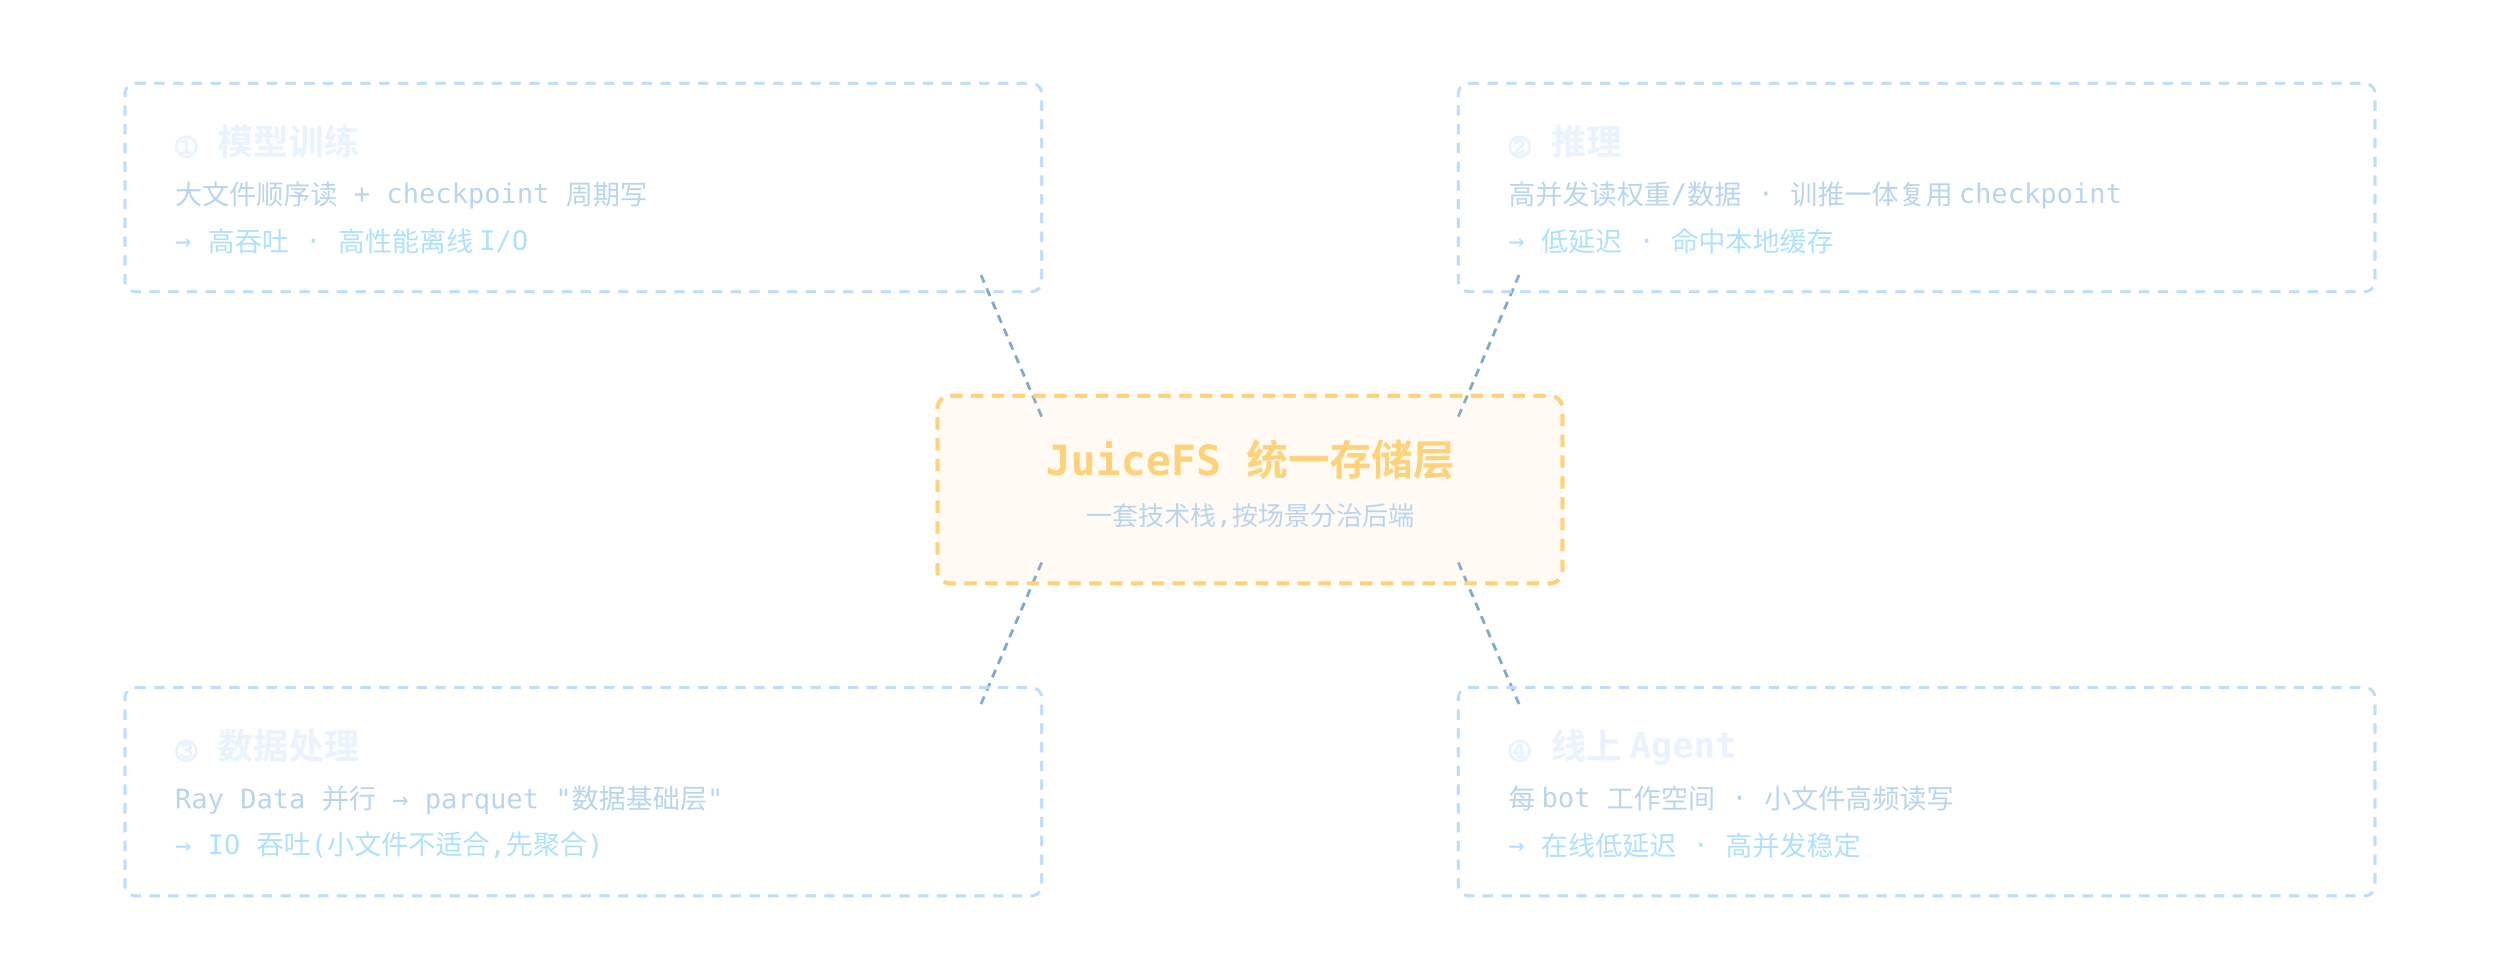
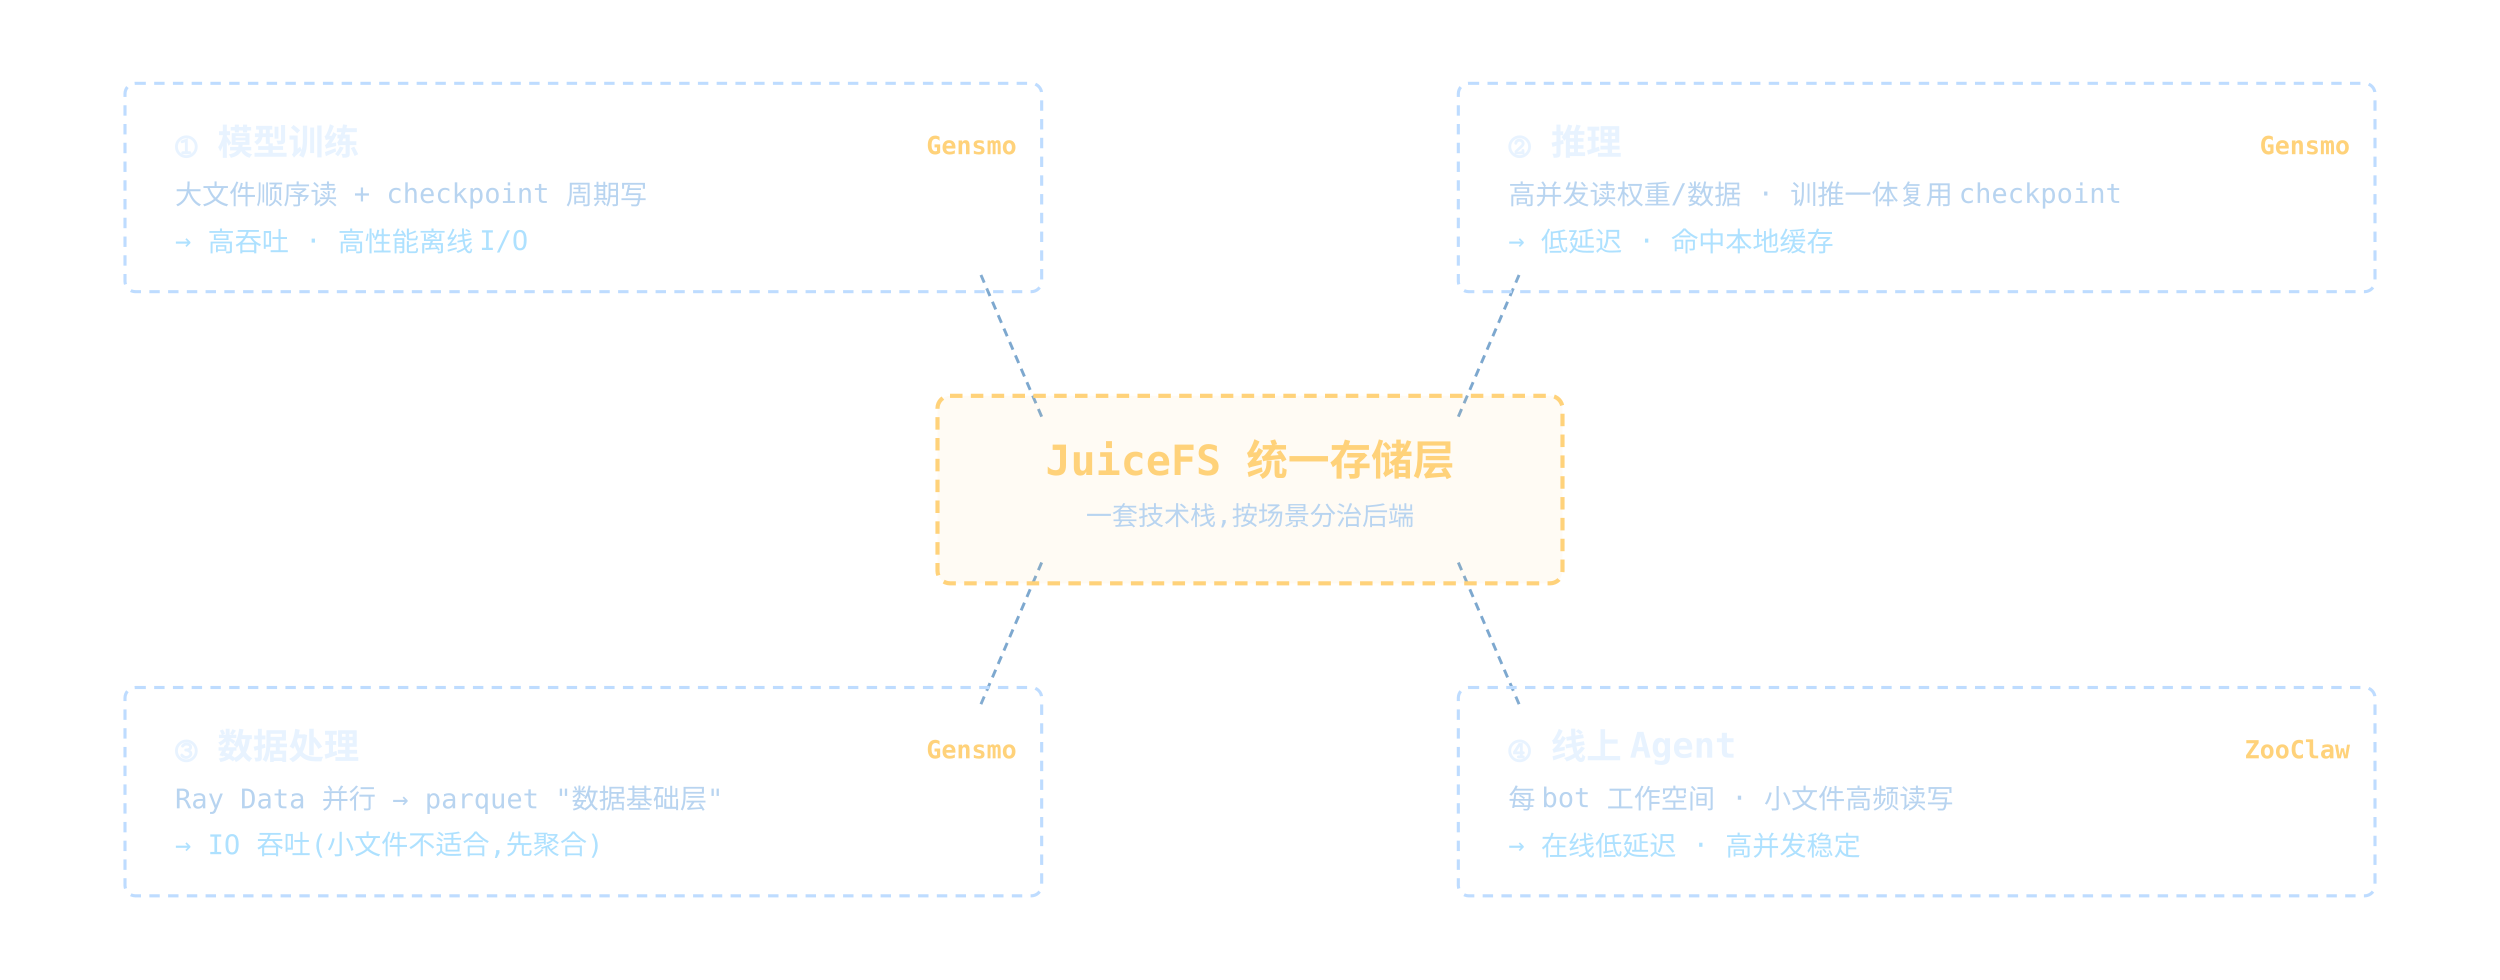
<svg xmlns="http://www.w3.org/2000/svg" viewBox="0 0 1200 470" font-family="'JetBrains Mono','IBM Plex Mono',monospace">
  <defs>
    <style>
      .card{ fill:rgba(255,255,255,.05); stroke:#bedcff; stroke-width:1.5; stroke-dasharray:5 4; }
      .hub{ fill:rgba(255,210,122,.08); stroke:#ffd27a; stroke-width:2; stroke-dasharray:6 4; }
      .t1{ fill:#e8f3ff; } .t2{ fill:#b8d4f0; } .gold{ fill:#ffd27a; }
      .spoke{ stroke:#7da8cf; stroke-width:1.4; stroke-dasharray:4 3; }
      .trait{ fill:#aee1ff; font-size:13px; }
    </style>
  </defs>
  <line class="spoke" x1="500" y1="200" x2="470" y2="130" />
  <line class="spoke" x1="700" y1="200" x2="730" y2="130" />
  <line class="spoke" x1="500" y1="270" x2="470" y2="340" />
  <line class="spoke" x1="700" y1="270" x2="730" y2="340" />
  <rect class="hub" x="450" y="190" width="300" height="90" rx="6" />
  <text class="gold" x="600" y="228" text-anchor="middle" font-size="20" font-weight="800">JuiceFS 统一存储层</text>
  <text class="t2" x="600" y="252" text-anchor="middle" font-size="12.5">一套技术栈,按场景分治后端</text>
  <rect class="card" x="60" y="40" width="440" height="100" rx="5" />
  <text class="t1" x="84" y="74" font-size="17" font-weight="700">① 模型训练</text>
+   <text class="gold" x="488" y="74" font-size="12" font-weight="700" text-anchor="end">Gensmo</text>
  <text class="t2" x="84" y="98" font-size="13">大文件顺序读 + checkpoint 周期写</text>
  <text class="trait" x="84" y="120" font-size="13">→ 高吞吐 · 高性能离线 I/O</text>
  <rect class="card" x="700" y="40" width="440" height="100" rx="5" />
  <text class="t1" x="724" y="74" font-size="17" font-weight="700">② 推理</text>
+   <text class="gold" x="1128" y="74" font-size="12" font-weight="700" text-anchor="end">Gensmo</text>
  <text class="t2" x="724" y="98" font-size="13">高并发读权重/数据 · 训推一体复用 checkpoint</text>
  <text class="trait" x="724" y="120" font-size="13">→ 低延迟 · 命中本地缓存</text>
  <rect class="card" x="60" y="330" width="440" height="100" rx="5" />
  <text class="t1" x="84" y="364" font-size="17" font-weight="700">③ 数据处理</text>
+   <text class="gold" x="488" y="364" font-size="12" font-weight="700" text-anchor="end">Gensmo</text>
  <text class="t2" x="84" y="388" font-size="13">Ray Data 并行 → parquet "数据基础层"</text>
  <text class="trait" x="84" y="410" font-size="13">→ IO 吞吐(小文件不适合,先聚合)</text>
  <rect class="card" x="700" y="330" width="440" height="100" rx="5" />
  <text class="t1" x="724" y="364" font-size="17" font-weight="700">④ 线上 Agent</text>
+   <text class="gold" x="1128" y="364" font-size="12" font-weight="700" text-anchor="end">ZooClaw</text>
  <text class="t2" x="724" y="388" font-size="13">每 bot 工作空间 · 小文件高频读写</text>
  <text class="trait" x="724" y="410" font-size="13">→ 在线低延迟 · 高并发稳定</text>
</svg>
